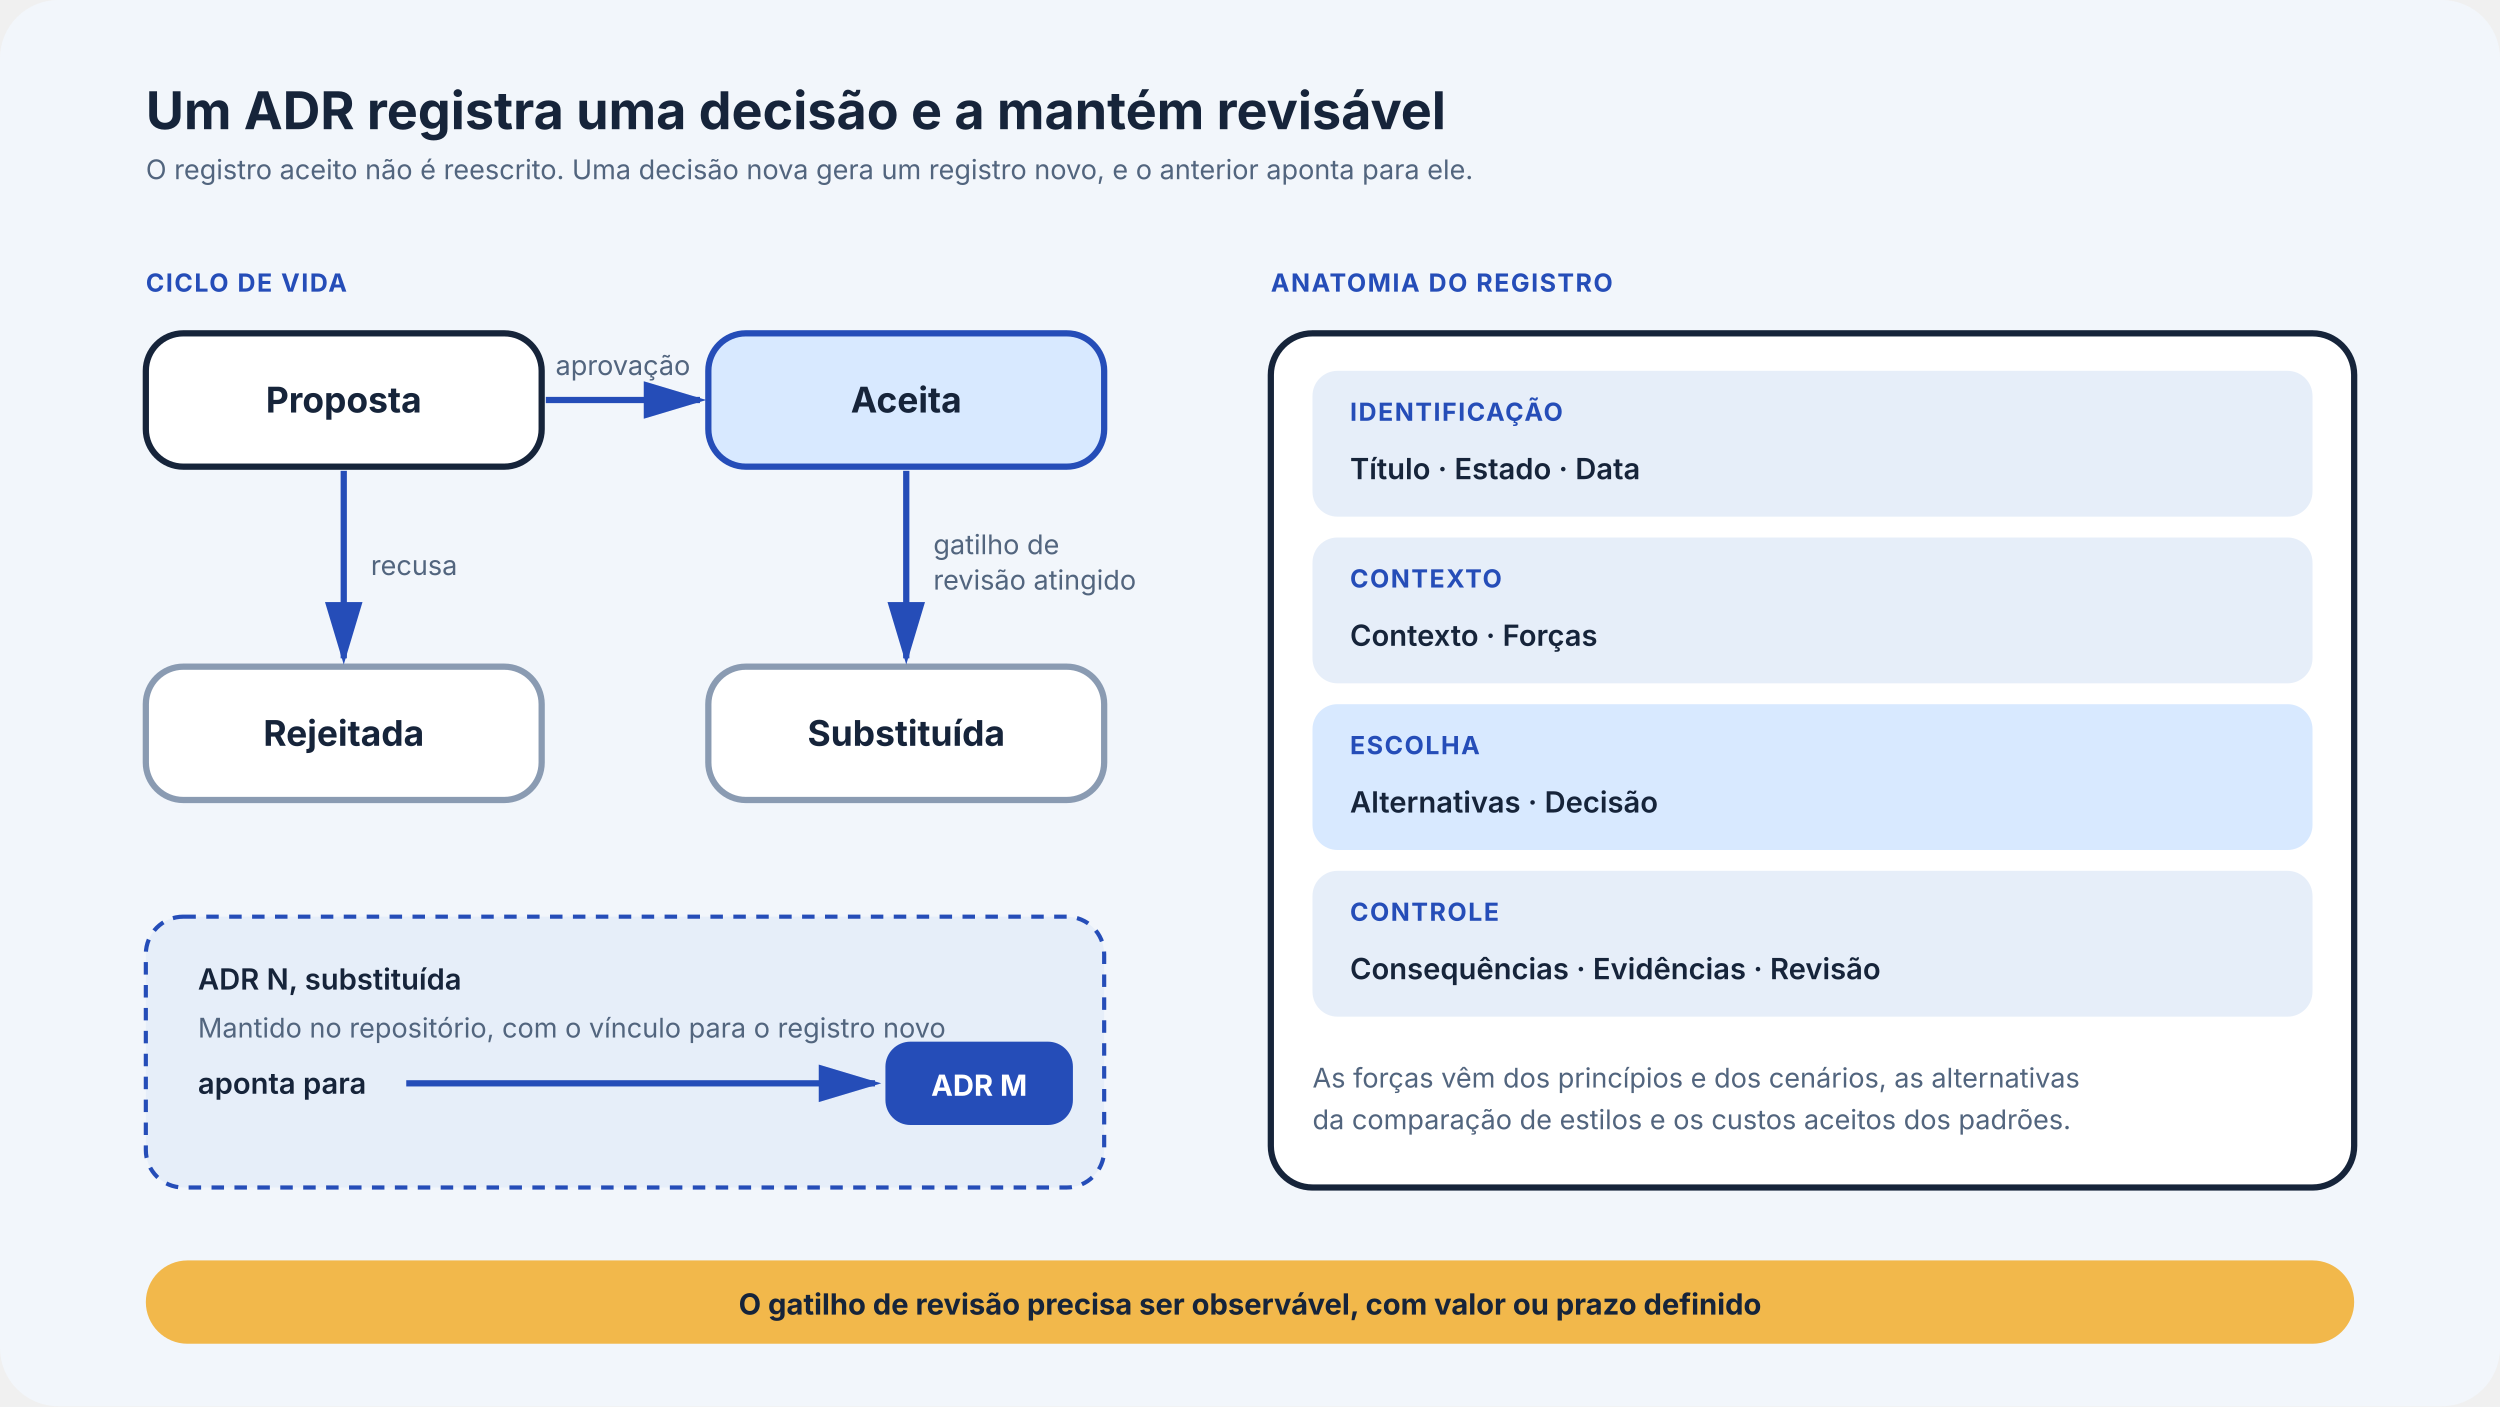
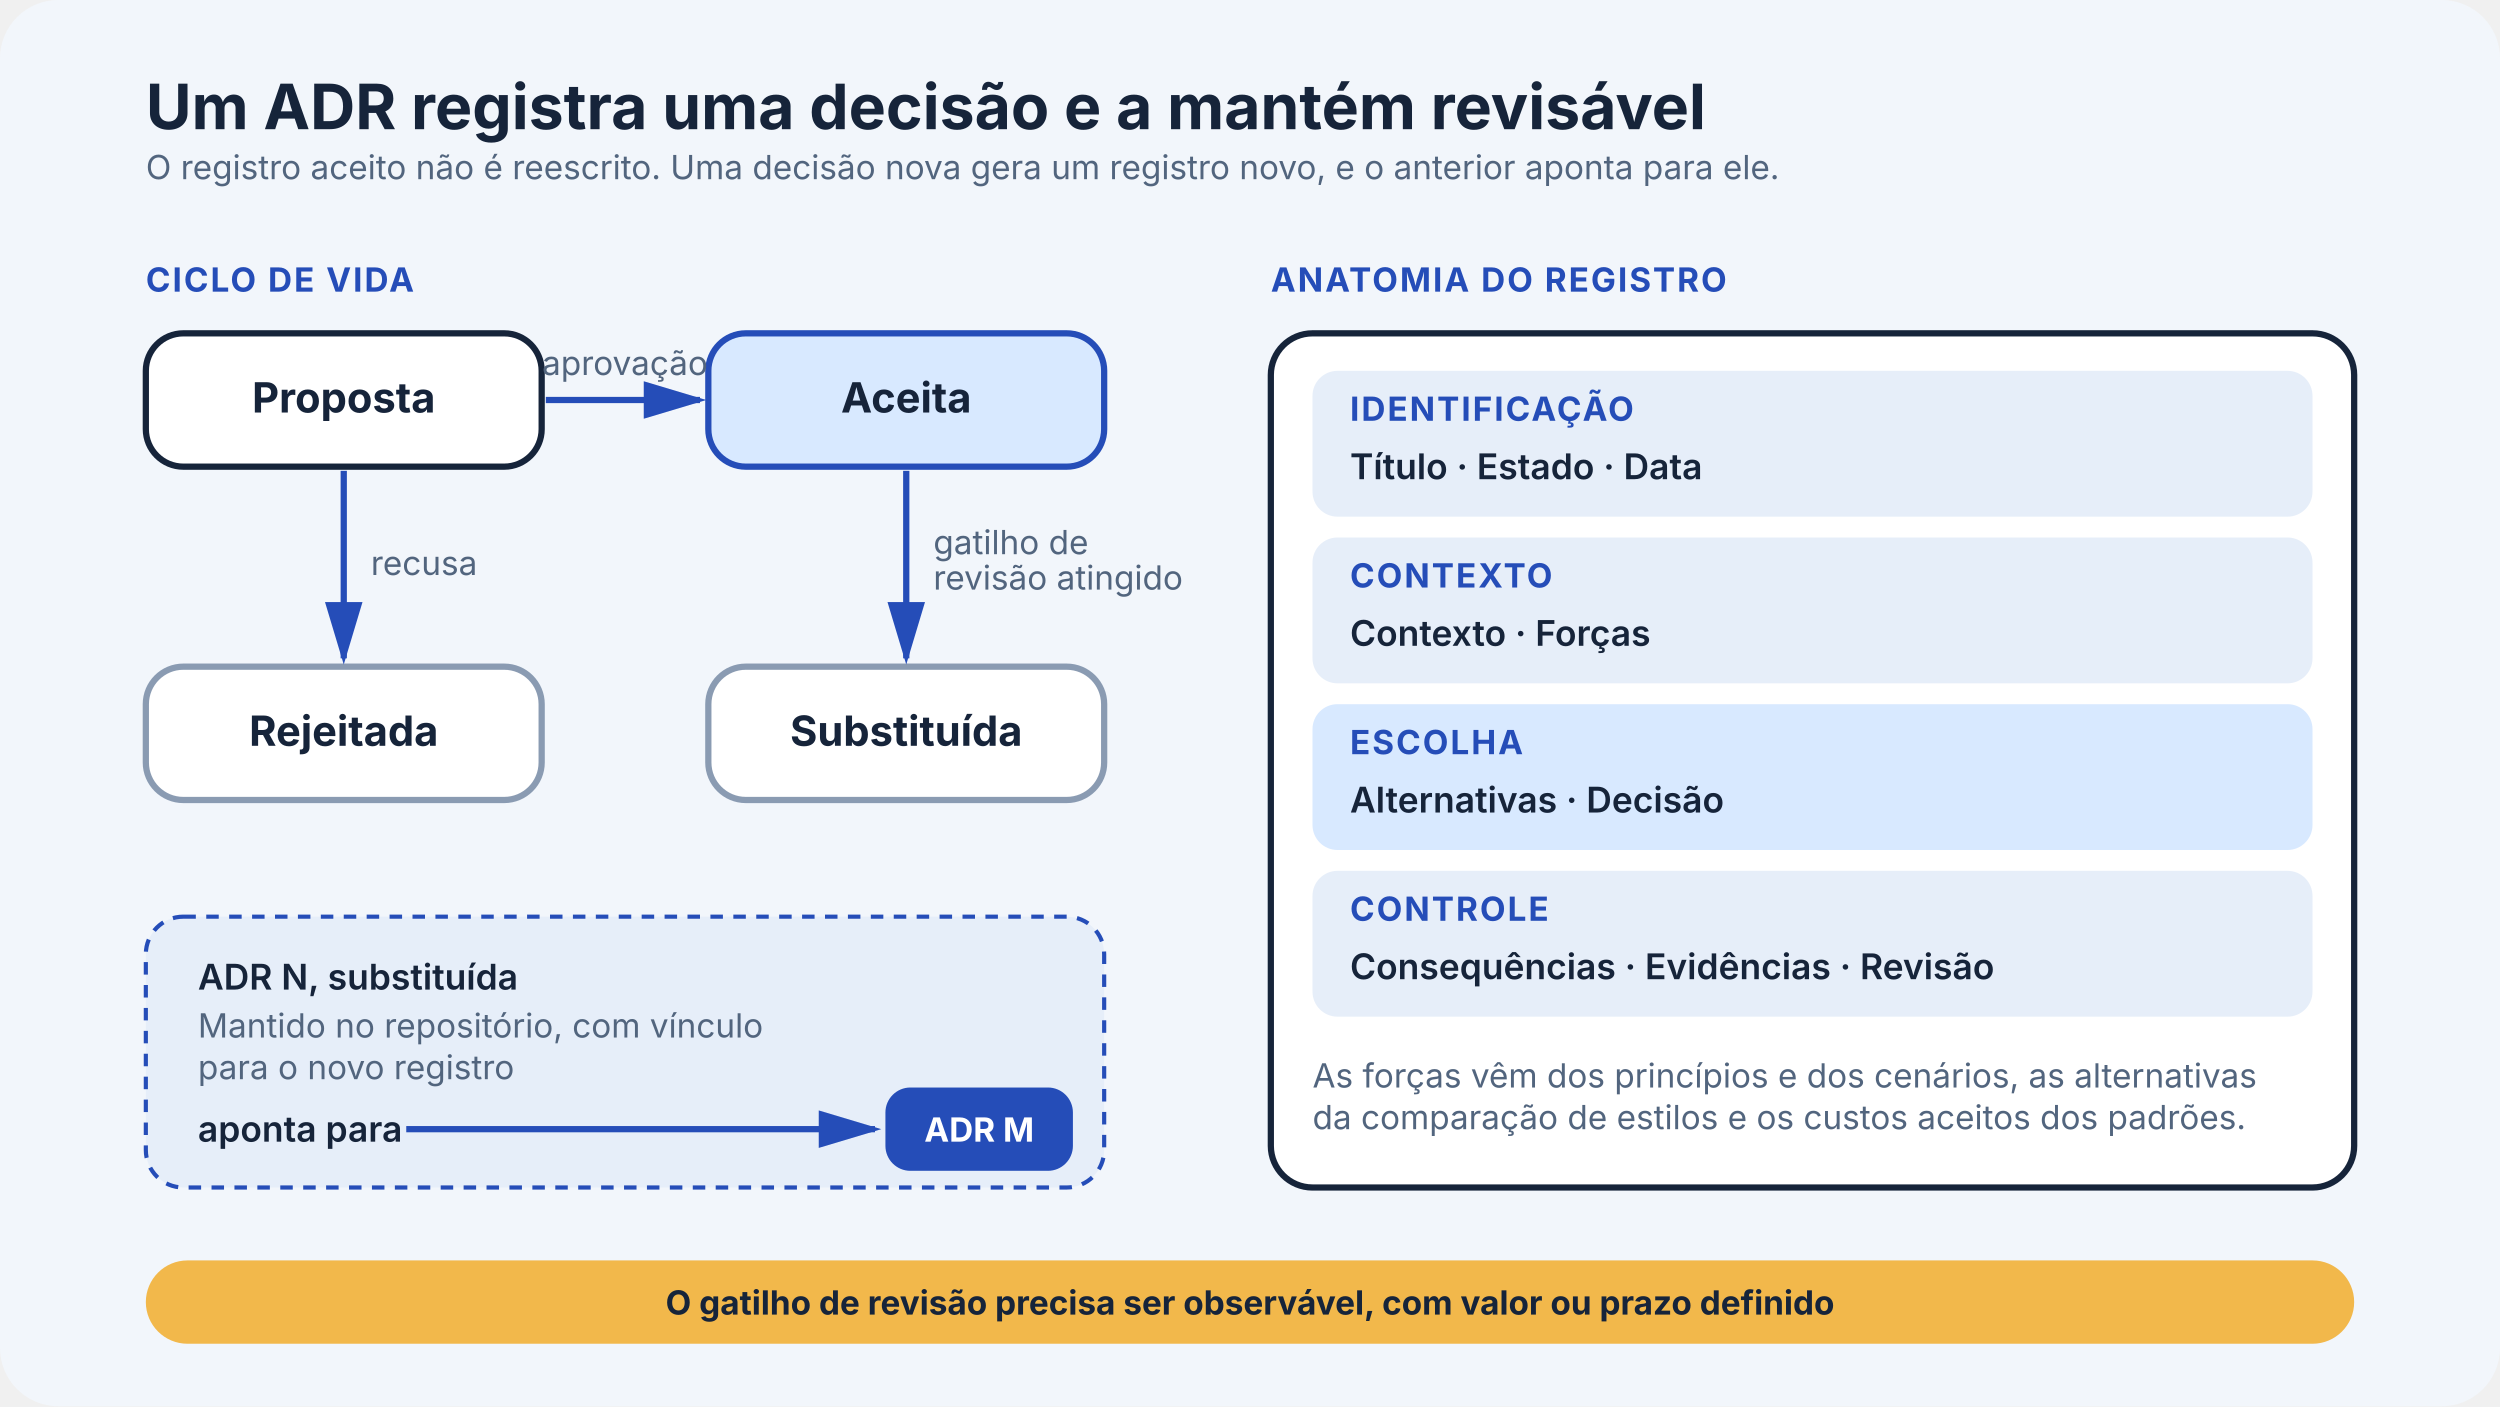
<svg xmlns="http://www.w3.org/2000/svg" viewBox="0 0 1200 675" role="img" aria-labelledby="title desc">
  <defs>
-     <style>text{font-family:-apple-system,BlinkMacSystemFont,'Segoe UI',sans-serif;fill:#16243A}.h{font-size:25px;font-weight:700}.t{font-size:17px;font-weight:700}.s{font-size:13px;fill:#52657E}.f{font-size:14px;font-weight:600}.g{font-size:12px;font-weight:700;fill:#254DB8;letter-spacing:.06em}</style>
+     <style>text{font-family:-apple-system,BlinkMacSystemFont,'Segoe UI',sans-serif;fill:#16243A}.h{font-size:30px;font-weight:700}.t{font-size:20px;font-weight:700}.s{font-size:16px;fill:#52657E}.f{font-size:17px;font-weight:600}.g{font-size:16px;font-weight:700;fill:#254DB8;letter-spacing:.06em}</style>
    <marker id="a" markerWidth="10" markerHeight="10" refX="9" refY="3" orient="auto">
      <path d="M0 0L10 3L0 6Z" fill="#254DB8" />
    </marker>
  </defs>
  <rect width="1200" height="675" rx="28" fill="#F2F6FB" />
  <text x="70" y="62" class="h">Um ADR registra uma decisão e a mantém revisável</text>
  <text x="70" y="86" class="s">O registro aceito não é reescrito. Uma decisão nova gera um registro novo, e o anterior aponta para ele.</text>
  <text x="70" y="140" class="g">CICLO DE VIDA</text>
  <rect x="70" y="160" width="190" height="64" rx="18" fill="white" stroke="#16243A" stroke-width="3" />
  <text x="165" y="198" text-anchor="middle" class="t">Proposta</text>
  <rect x="340" y="160" width="190" height="64" rx="18" fill="#D8E9FF" stroke="#254DB8" stroke-width="3" />
  <text x="435" y="198" text-anchor="middle" class="t">Aceita</text>
  <rect x="70" y="320" width="190" height="64" rx="18" fill="white" stroke="#8A9BB2" stroke-width="3" />
  <text x="165" y="358" text-anchor="middle" class="t">Rejeitada</text>
  <rect x="340" y="320" width="190" height="64" rx="18" fill="white" stroke="#8A9BB2" stroke-width="3" />
  <text x="435" y="358" text-anchor="middle" class="t">Substituída</text>
  <path d="M262 192H336" stroke="#254DB8" stroke-width="3" marker-end="url(#a)" />
  <path d="M165 226V316" stroke="#254DB8" stroke-width="3" marker-end="url(#a)" />
  <path d="M435 226V316" stroke="#254DB8" stroke-width="3" marker-end="url(#a)" />
-   <text x="299" y="180" text-anchor="middle" class="s">aprovação</text>
+   <text x="300" y="180" text-anchor="middle" class="s">aprovação</text>
  <text x="178" y="276" class="s">recusa</text>
  <text x="448" y="266" class="s">gatilho de</text>
  <text x="448" y="283" class="s">revisão atingido</text>
  <rect x="70" y="440" width="460" height="130" rx="18" fill="#E6EEF9" stroke="#254DB8" stroke-width="2" stroke-dasharray="6 5" />
  <text x="95" y="475" class="f">ADR N, substituída</text>
-   <text x="95" y="498" class="s">Mantido no repositório, com o vínculo para o registro novo</text>
-   <path d="M195 520H420" stroke="#254DB8" stroke-width="3" marker-end="url(#a)" />
-   <text x="95" y="525" class="f">aponta para</text>
-   <rect x="425" y="500" width="90" height="40" rx="12" fill="#254DB8" />
-   <text x="470" y="526" text-anchor="middle" style="font-size:14px;font-weight:700;fill:white">ADR M</text>
+   <text x="95" y="498" class="s">Mantido no repositório, com vínculo</text>
+   <text x="95" y="518" class="s">para o novo registro</text>
+   <path d="M195 542H420" stroke="#254DB8" stroke-width="3" marker-end="url(#a)" />
+   <text x="95" y="548" class="f">aponta para</text>
+   <rect x="425" y="522" width="90" height="40" rx="12" fill="#254DB8" />
+   <text x="470" y="548" text-anchor="middle" style="font-size:16px;font-weight:700;fill:white">ADR M</text>
  <text x="610" y="140" class="g">ANATOMIA DO REGISTRO</text>
  <rect x="610" y="160" width="520" height="410" rx="20" fill="white" stroke="#16243A" stroke-width="3" />
  <rect x="630" y="178" width="480" height="70" rx="12" fill="#E6EEF9" />
  <text x="648" y="202" class="g">IDENTIFICAÇÃO</text>
  <text x="648" y="230" class="f">Título · Estado · Data</text>
  <rect x="630" y="258" width="480" height="70" rx="12" fill="#E6EEF9" />
  <text x="648" y="282" class="g">CONTEXTO</text>
  <text x="648" y="310" class="f">Contexto · Forças</text>
  <rect x="630" y="338" width="480" height="70" rx="12" fill="#D8E9FF" />
  <text x="648" y="362" class="g">ESCOLHA</text>
  <text x="648" y="390" class="f">Alternativas · Decisão</text>
  <rect x="630" y="418" width="480" height="70" rx="12" fill="#E6EEF9" />
  <text x="648" y="442" class="g">CONTROLE</text>
  <text x="648" y="470" class="f">Consequências · Evidências · Revisão</text>
  <text x="630" y="522" class="s">As forças vêm dos princípios e dos cenários, as alternativas</text>
  <text x="630" y="542" class="s">da comparação de estilos e os custos aceitos dos padrões.</text>
  <rect x="70" y="605" width="1060" height="40" rx="20" fill="#F2B84B" />
-   <text x="600" y="631" text-anchor="middle" style="font-size:14px;font-weight:700">O gatilho de revisão precisa ser observável, com valor ou prazo definido</text>
+   <text x="600" y="631" text-anchor="middle" style="font-size:16px;font-weight:700">O gatilho de revisão precisa ser observável, com valor ou prazo definido</text>
</svg>
